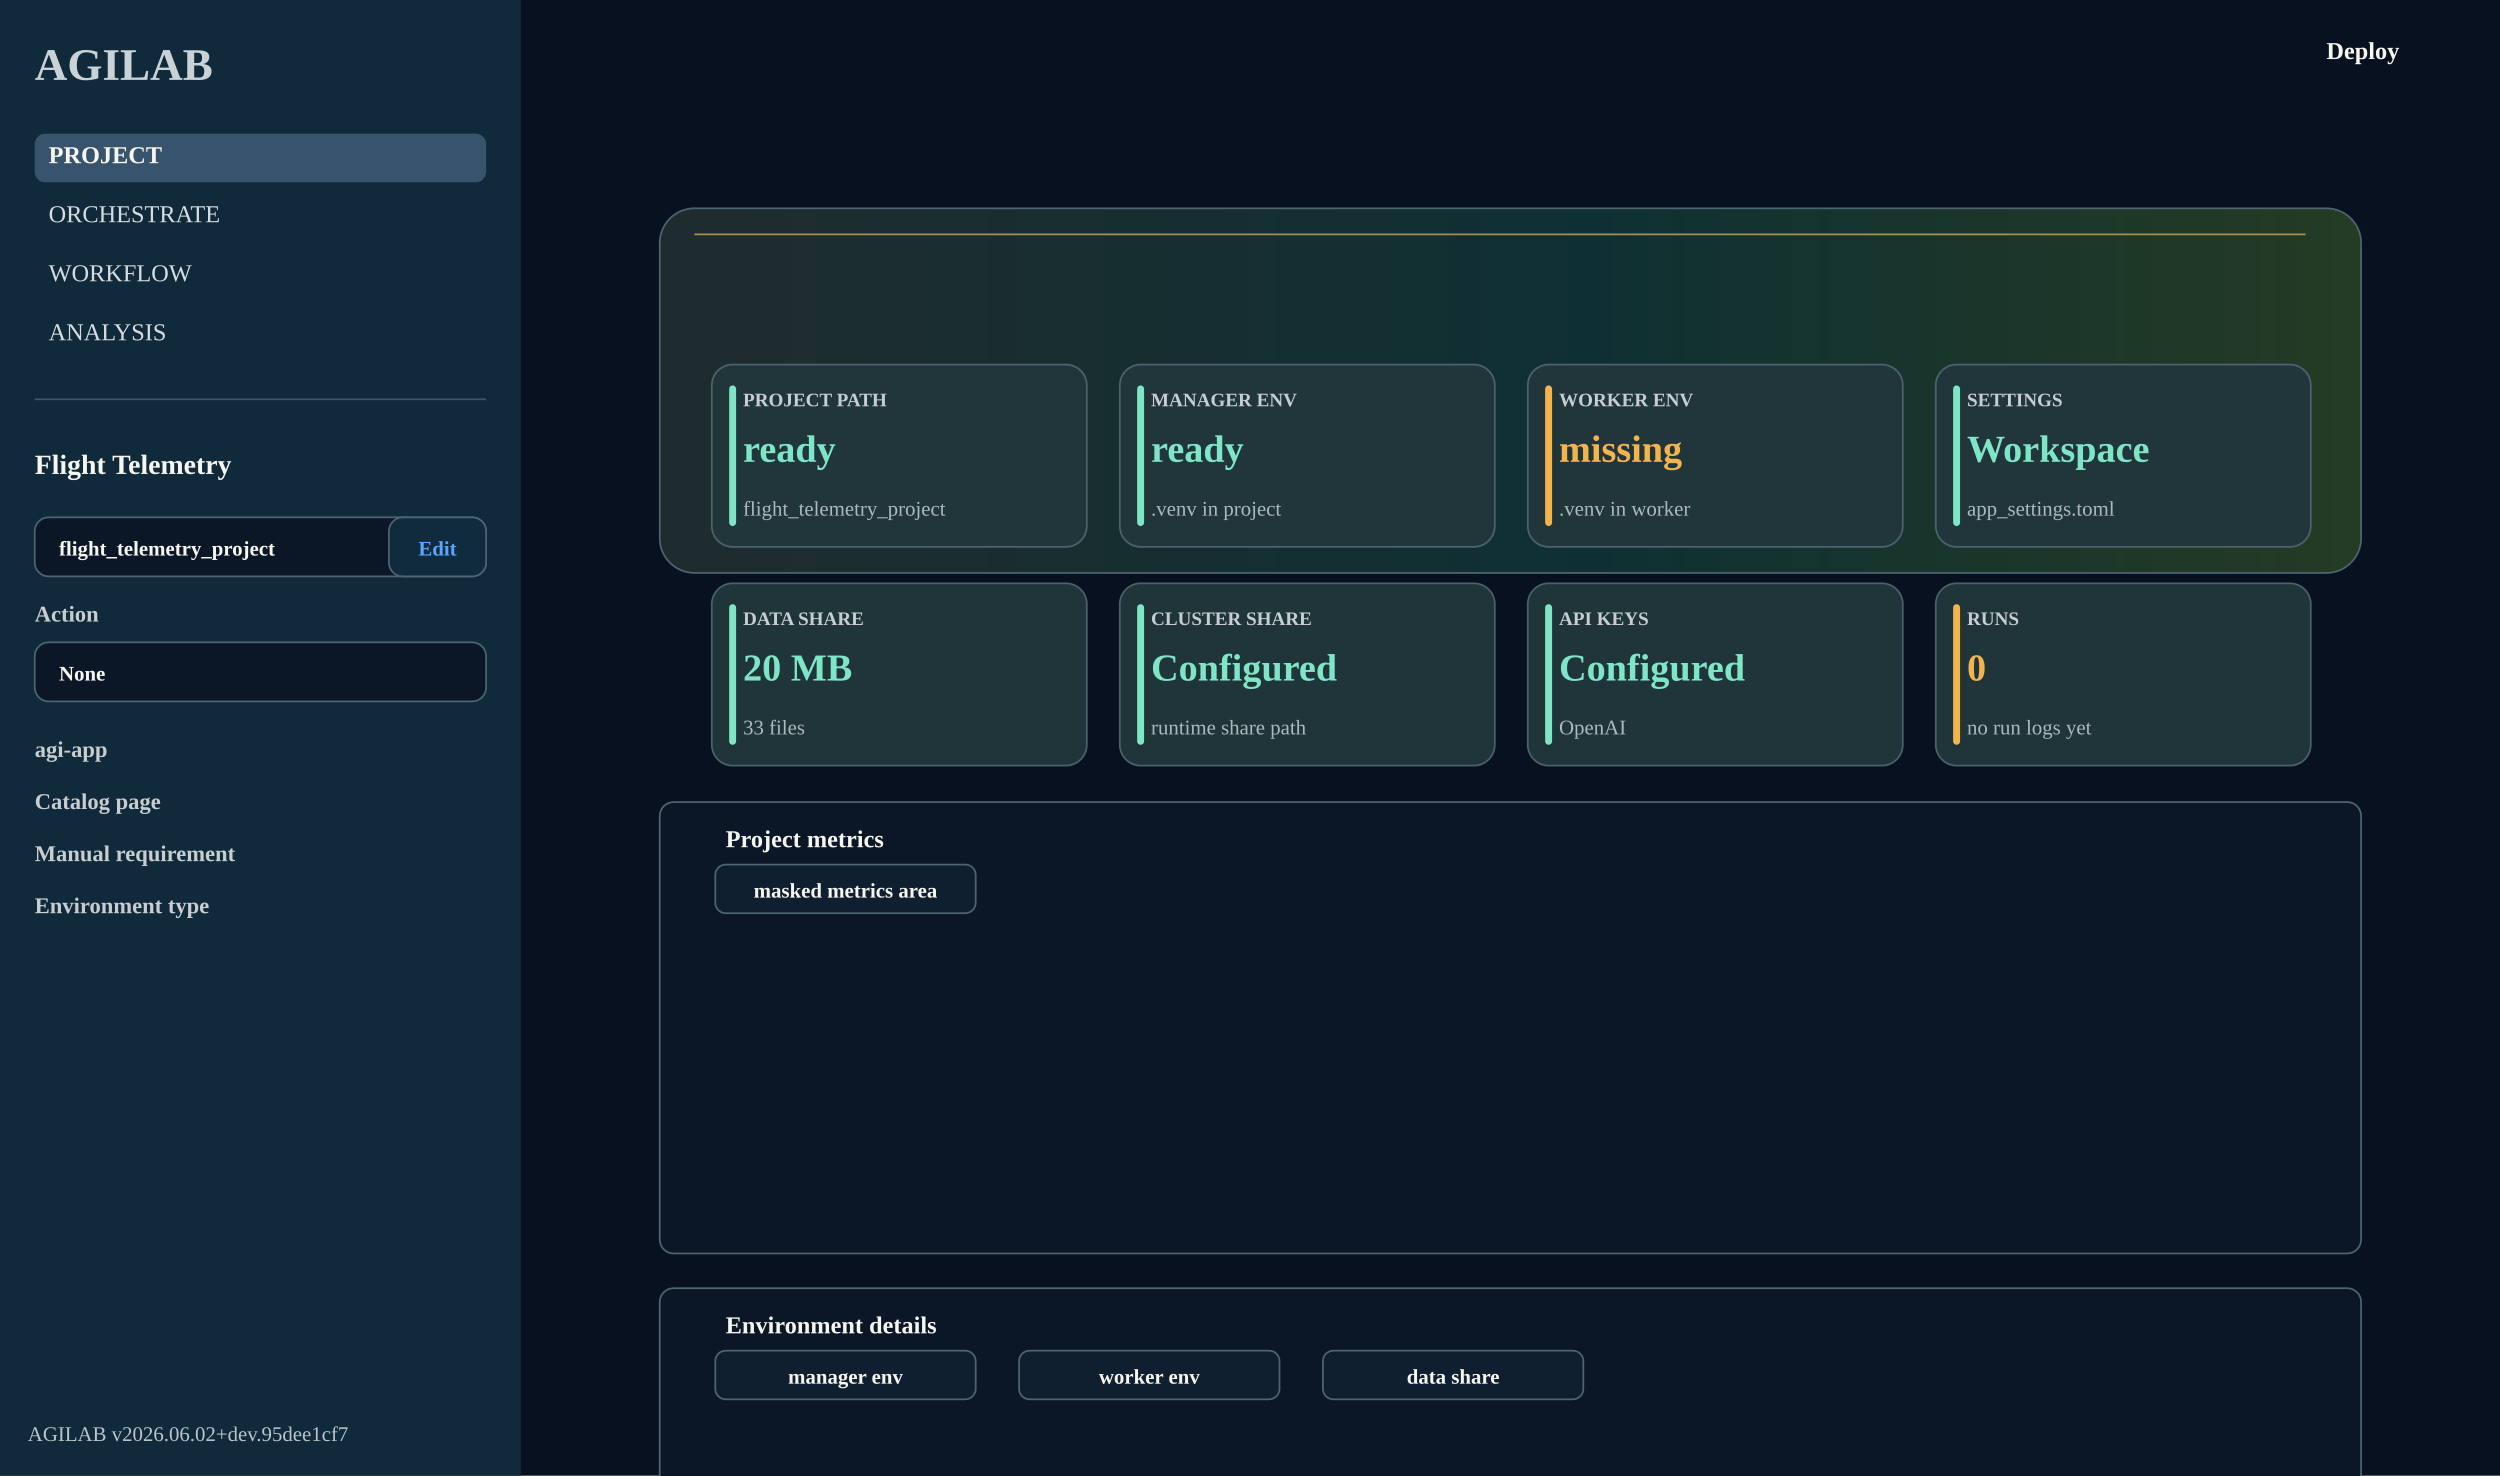
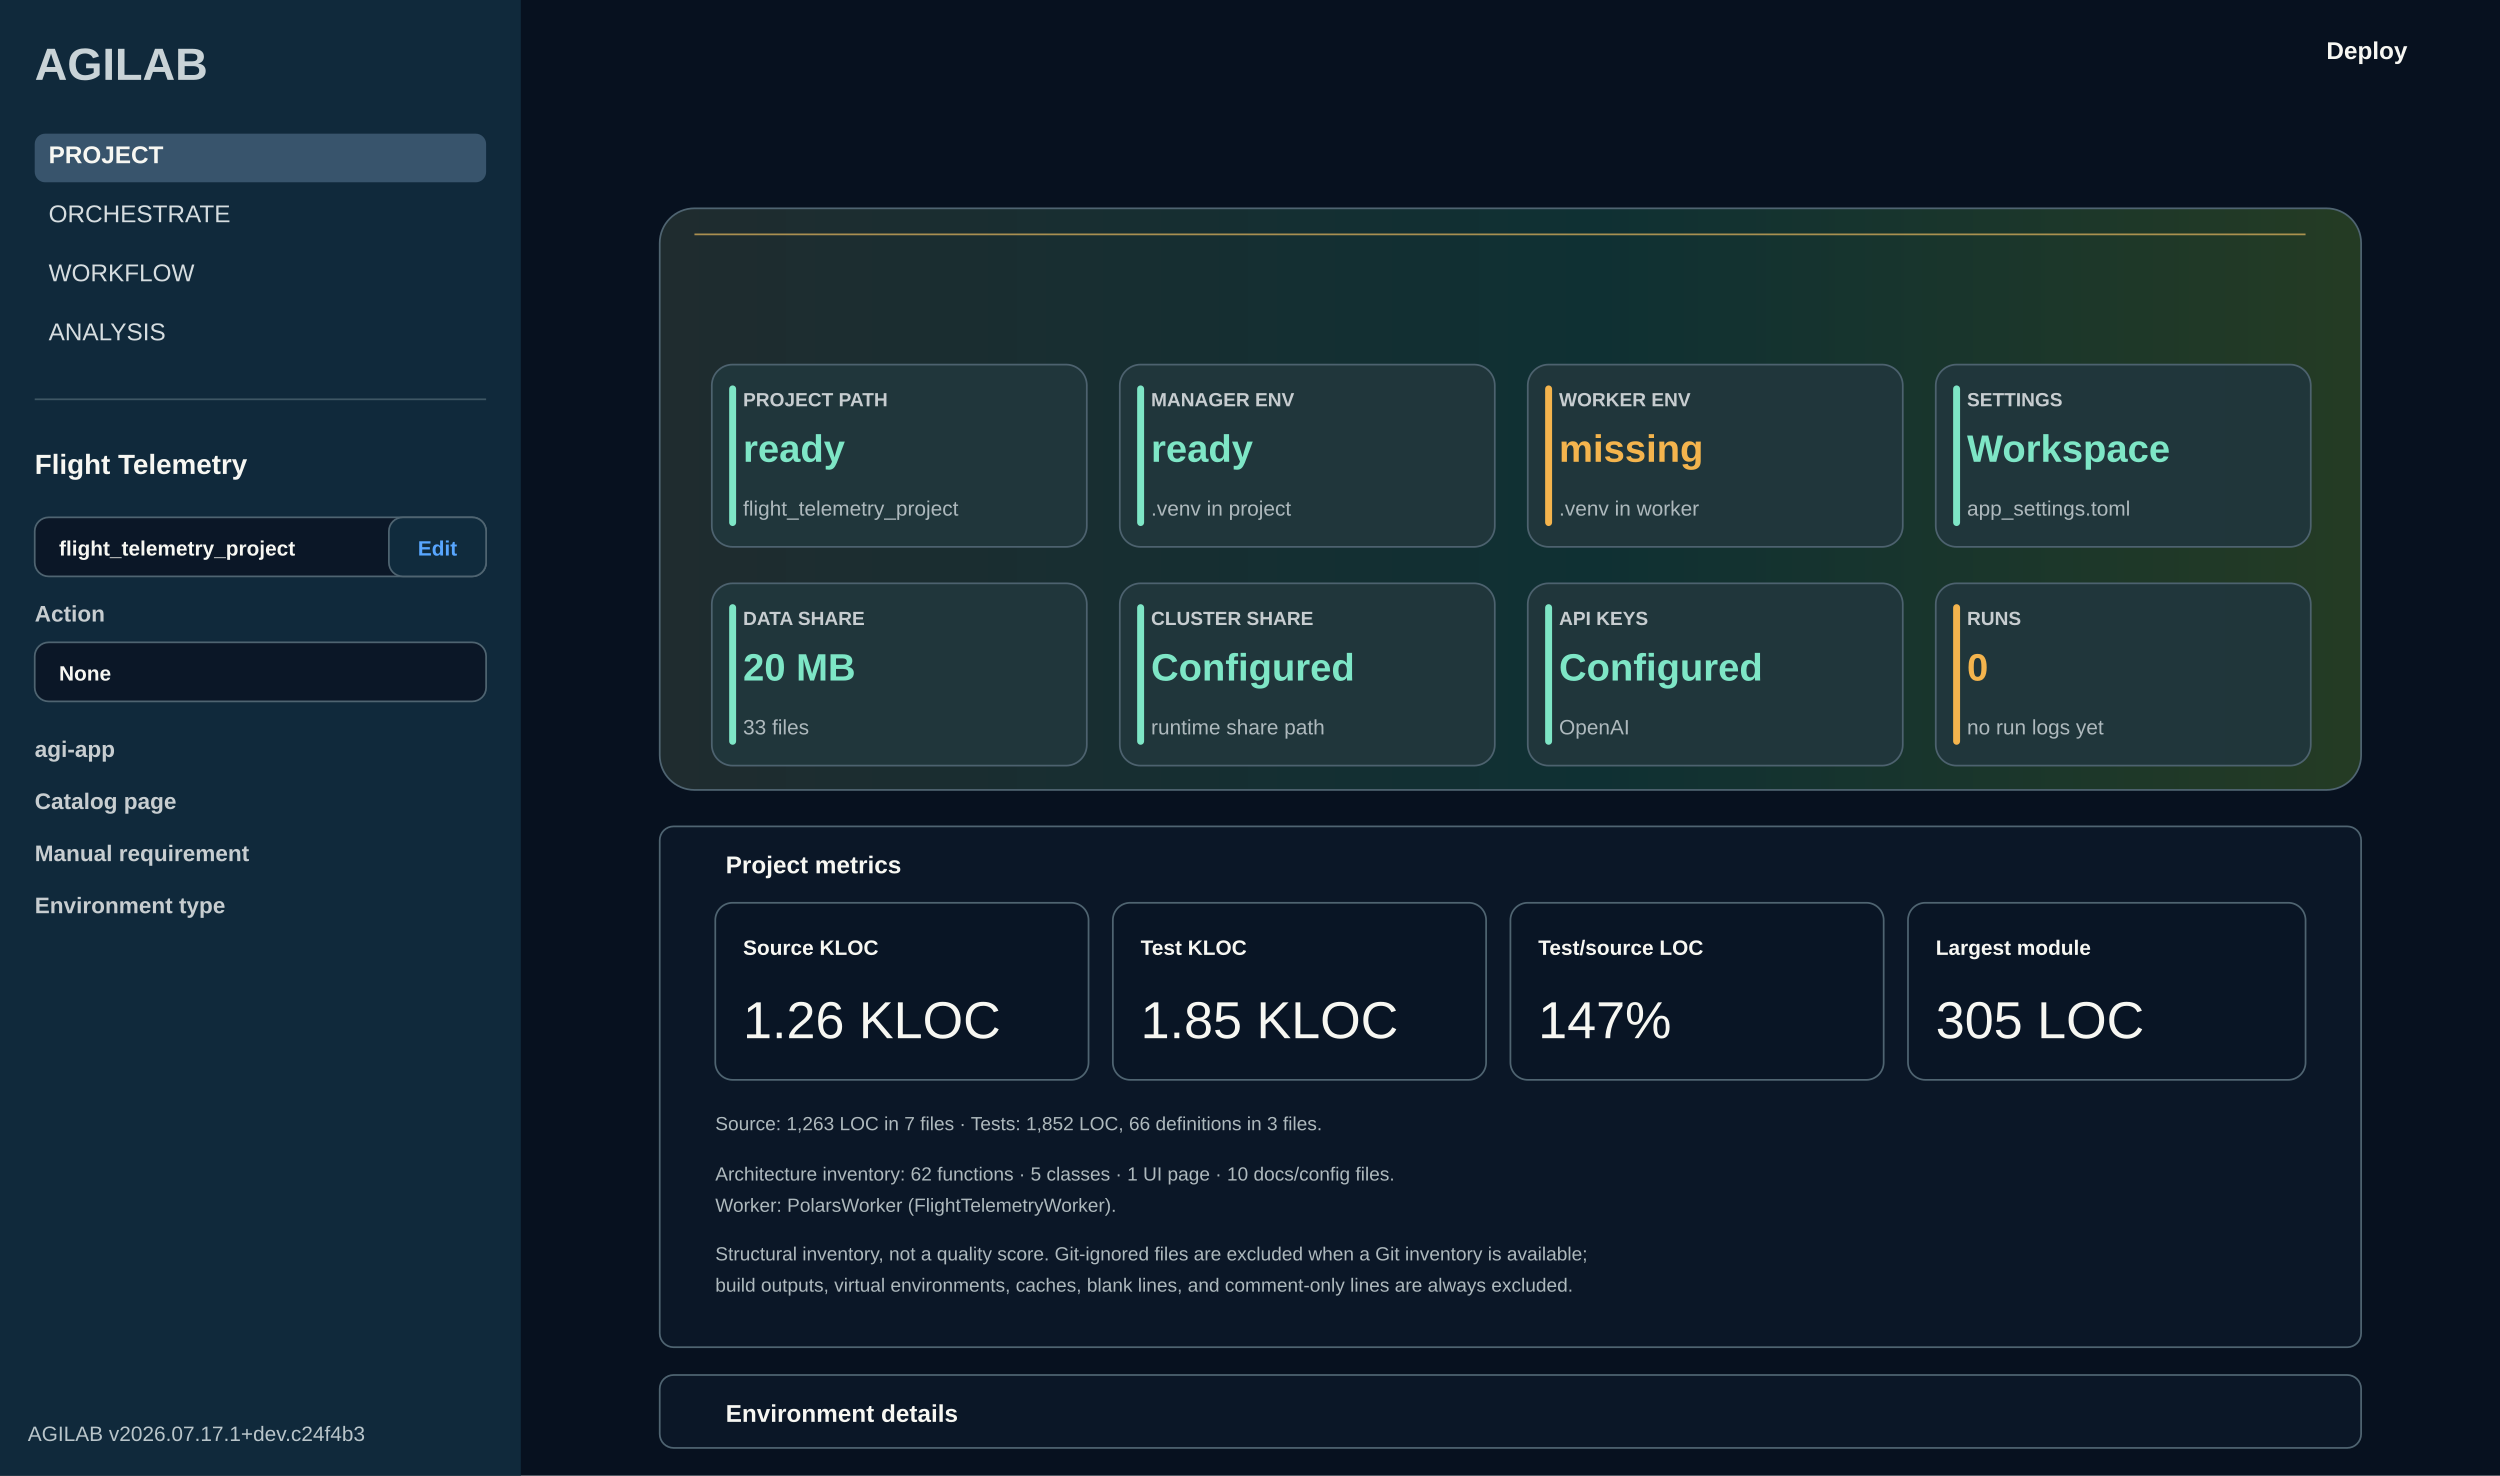
- <svg xmlns="http://www.w3.org/2000/svg" viewBox="0 0 1440 850" role="img" aria-labelledby="title desc">
+ <svg xmlns="http://www.w3.org/2000/svg" viewBox="0 0 1440 850" role="img" aria-labelledby="title desc" font-family="Arial, Helvetica, sans-serif">
  <defs>
    <linearGradient id="panelGradient" x1="0" x2="1">
      <stop offset="0" stop-color="#1f2c2f" />
      <stop offset="0.55" stop-color="#0f3033" />
      <stop offset="1" stop-color="#243b24" />
    </linearGradient>
  </defs>
  <rect x="0" y="0" width="1440" height="850" rx="0" fill="#07111f" />
  <rect x="0" y="0" width="300" height="850" rx="0" fill="#10293b" />
  <text x="20" y="46" font-size="26" font-weight="700" fill="#c9d3d7" text-anchor="start">AGILAB</text>
  <rect x="20" y="77" width="260" height="28" rx="6" fill="#38546c" />
  <text x="28" y="94" font-size="14" font-weight="800" fill="#f7f7f2" text-anchor="start">PROJECT</text>
  <text x="28" y="128" font-size="14" font-weight="500" fill="#d6dde0" text-anchor="start">ORCHESTRATE</text>
  <text x="28" y="162" font-size="14" font-weight="500" fill="#d6dde0" text-anchor="start">WORKFLOW</text>
  <text x="28" y="196" font-size="14" font-weight="500" fill="#d6dde0" text-anchor="start">ANALYSIS</text>
  <line x1="20" y1="230" x2="280" y2="230" stroke="#4e6572" stroke-width="1" opacity="0.75" />
  <text x="20" y="273" font-size="16" font-weight="700" fill="#f7f7f2" text-anchor="start">Flight Telemetry</text>
  <rect x="20" y="298" width="260" height="34" rx="8" fill="#0b1727" stroke="#4f6471" stroke-width="1" />
  <text x="34" y="320" font-size="12" font-weight="600" fill="#f7f7f2" text-anchor="start">flight_telemetry_project</text>
  <rect x="224" y="298" width="56" height="34" rx="8" fill="#102b3d" stroke="#4f6471" stroke-width="1" />
  <text x="252" y="320" font-size="12" font-weight="700" fill="#58a6ff" text-anchor="middle">Edit</text>
  <text x="20" y="358" font-size="13" font-weight="800" fill="#c7cdd0" text-anchor="start">Action</text>
  <rect x="20" y="370" width="260" height="34" rx="8" fill="#0b1727" stroke="#4f6471" stroke-width="1" />
  <text x="34" y="392" font-size="12" font-weight="600" fill="#f7f7f2" text-anchor="start">None</text>
  <text x="20" y="436" font-size="13" font-weight="800" fill="#c7cdd0" text-anchor="start">agi-app</text>
  <text x="20" y="466" font-size="13" font-weight="800" fill="#c7cdd0" text-anchor="start">Catalog page</text>
  <text x="20" y="496" font-size="13" font-weight="800" fill="#c7cdd0" text-anchor="start">Manual requirement</text>
  <text x="20" y="526" font-size="13" font-weight="800" fill="#c7cdd0" text-anchor="start">Environment type</text>
-   <text x="16" y="830" font-size="12" font-weight="400" fill="#b9c5ca" text-anchor="start">AGILAB v2026.06.02+dev.95dee1cf7</text>
+   <text x="16" y="830" font-size="12" font-weight="400" fill="#b9c5ca" text-anchor="start">AGILAB v2026.07.17.1+dev.c24f4b3</text>
  <text x="1340" y="34" font-size="14" font-weight="700" fill="#f7f7f2" text-anchor="start">Deploy</text>
-   <rect x="380" y="120" width="980" height="210" rx="20" fill="url(#panelGradient)" stroke="#4f6471" stroke-width="1" />
+   <rect x="380" y="120" width="980" height="335" rx="20" fill="url(#panelGradient)" stroke="#4f6471" stroke-width="1" />
  <line x1="400" y1="135" x2="1328" y2="135" stroke="#cda759" stroke-width="1" opacity="0.8" />
  <rect x="410" y="210" width="216" height="105" rx="12" fill="#20363b" stroke="#4f6471" stroke-width="1" opacity="0.96" />
  <rect x="420" y="222" width="4" height="81" rx="2" fill="#7ee6c6" />
  <text x="428" y="234" font-size="11" font-weight="800" fill="#c7cdd0" text-anchor="start">PROJECT PATH</text>
  <text x="428" y="266" font-size="22" font-weight="800" fill="#7ee6c6" text-anchor="start">ready</text>
  <text x="428" y="297" font-size="12" font-weight="400" fill="#aeb9bd" text-anchor="start">flight_telemetry_project</text>
  <rect x="645" y="210" width="216" height="105" rx="12" fill="#20363b" stroke="#4f6471" stroke-width="1" opacity="0.96" />
  <rect x="655" y="222" width="4" height="81" rx="2" fill="#7ee6c6" />
  <text x="663" y="234" font-size="11" font-weight="800" fill="#c7cdd0" text-anchor="start">MANAGER ENV</text>
  <text x="663" y="266" font-size="22" font-weight="800" fill="#7ee6c6" text-anchor="start">ready</text>
  <text x="663" y="297" font-size="12" font-weight="400" fill="#aeb9bd" text-anchor="start">.venv in project</text>
  <rect x="880" y="210" width="216" height="105" rx="12" fill="#20363b" stroke="#4f6471" stroke-width="1" opacity="0.96" />
  <rect x="890" y="222" width="4" height="81" rx="2" fill="#f4b44d" />
  <text x="898" y="234" font-size="11" font-weight="800" fill="#c7cdd0" text-anchor="start">WORKER ENV</text>
  <text x="898" y="266" font-size="22" font-weight="800" fill="#f4b44d" text-anchor="start">missing</text>
  <text x="898" y="297" font-size="12" font-weight="400" fill="#aeb9bd" text-anchor="start">.venv in worker</text>
  <rect x="1115" y="210" width="216" height="105" rx="12" fill="#20363b" stroke="#4f6471" stroke-width="1" opacity="0.96" />
  <rect x="1125" y="222" width="4" height="81" rx="2" fill="#7ee6c6" />
  <text x="1133" y="234" font-size="11" font-weight="800" fill="#c7cdd0" text-anchor="start">SETTINGS</text>
  <text x="1133" y="266" font-size="22" font-weight="800" fill="#7ee6c6" text-anchor="start">Workspace</text>
  <text x="1133" y="297" font-size="12" font-weight="400" fill="#aeb9bd" text-anchor="start">app_settings.toml</text>
  <rect x="410" y="336" width="216" height="105" rx="12" fill="#20363b" stroke="#4f6471" stroke-width="1" opacity="0.96" />
  <rect x="420" y="348" width="4" height="81" rx="2" fill="#7ee6c6" />
  <text x="428" y="360" font-size="11" font-weight="800" fill="#c7cdd0" text-anchor="start">DATA SHARE</text>
  <text x="428" y="392" font-size="22" font-weight="800" fill="#7ee6c6" text-anchor="start">20 MB</text>
  <text x="428" y="423" font-size="12" font-weight="400" fill="#aeb9bd" text-anchor="start">33 files</text>
  <rect x="645" y="336" width="216" height="105" rx="12" fill="#20363b" stroke="#4f6471" stroke-width="1" opacity="0.96" />
  <rect x="655" y="348" width="4" height="81" rx="2" fill="#7ee6c6" />
  <text x="663" y="360" font-size="11" font-weight="800" fill="#c7cdd0" text-anchor="start">CLUSTER SHARE</text>
  <text x="663" y="392" font-size="22" font-weight="800" fill="#7ee6c6" text-anchor="start">Configured</text>
  <text x="663" y="423" font-size="12" font-weight="400" fill="#aeb9bd" text-anchor="start">runtime share path</text>
  <rect x="880" y="336" width="216" height="105" rx="12" fill="#20363b" stroke="#4f6471" stroke-width="1" opacity="0.96" />
  <rect x="890" y="348" width="4" height="81" rx="2" fill="#7ee6c6" />
  <text x="898" y="360" font-size="11" font-weight="800" fill="#c7cdd0" text-anchor="start">API KEYS</text>
  <text x="898" y="392" font-size="22" font-weight="800" fill="#7ee6c6" text-anchor="start">Configured</text>
  <text x="898" y="423" font-size="12" font-weight="400" fill="#aeb9bd" text-anchor="start">OpenAI</text>
  <rect x="1115" y="336" width="216" height="105" rx="12" fill="#20363b" stroke="#4f6471" stroke-width="1" opacity="0.96" />
  <rect x="1125" y="348" width="4" height="81" rx="2" fill="#f4b44d" />
  <text x="1133" y="360" font-size="11" font-weight="800" fill="#c7cdd0" text-anchor="start">RUNS</text>
  <text x="1133" y="392" font-size="22" font-weight="800" fill="#f4b44d" text-anchor="start">0</text>
  <text x="1133" y="423" font-size="12" font-weight="400" fill="#aeb9bd" text-anchor="start">no run logs yet</text>
-   <rect x="380" y="462" width="980" height="260" rx="8" fill="#0b1727" stroke="#4f6471" stroke-width="1" />
-   <text x="418" y="488" font-size="14" font-weight="700" fill="#f7f7f2" text-anchor="start">Project metrics</text>
-   <rect x="412" y="498" width="150" height="28" rx="6" fill="#101f2f" stroke="#4f6471" stroke-width="1" />
-   <text x="487" y="517" font-size="12" font-weight="600" fill="#f7f7f2" text-anchor="middle">masked metrics area</text>
-   <rect x="380" y="742" width="980" height="260" rx="8" fill="#0b1727" stroke="#4f6471" stroke-width="1" />
-   <text x="418" y="768" font-size="14" font-weight="700" fill="#f7f7f2" text-anchor="start">Environment details</text>
-   <rect x="412" y="778" width="150" height="28" rx="6" fill="#101f2f" stroke="#4f6471" stroke-width="1" />
-   <text x="487" y="797" font-size="12" font-weight="600" fill="#f7f7f2" text-anchor="middle">manager env</text>
-   <rect x="587" y="778" width="150" height="28" rx="6" fill="#101f2f" stroke="#4f6471" stroke-width="1" />
-   <text x="662" y="797" font-size="12" font-weight="600" fill="#f7f7f2" text-anchor="middle">worker env</text>
-   <rect x="762" y="778" width="150" height="28" rx="6" fill="#101f2f" stroke="#4f6471" stroke-width="1" />
-   <text x="837" y="797" font-size="12" font-weight="600" fill="#f7f7f2" text-anchor="middle">data share</text>
+   <rect x="380" y="476" width="980" height="300" rx="8" fill="#0b1727" stroke="#4f6471" stroke-width="1" />
+   <text x="418" y="503" font-size="14" font-weight="700" fill="#f7f7f2" text-anchor="start">Project metrics</text>
+   <rect x="412" y="520" width="215" height="102" rx="10" fill="#091525" stroke="#4f6471" stroke-width="1" />
+   <text x="428" y="550" font-size="12" font-weight="600" fill="#f7f7f2" text-anchor="start">Source KLOC</text>
+   <text x="428" y="598" font-size="30" font-weight="500" fill="#f7f7f2" text-anchor="start">1.26 KLOC</text>
+   <rect x="641" y="520" width="215" height="102" rx="10" fill="#091525" stroke="#4f6471" stroke-width="1" />
+   <text x="657" y="550" font-size="12" font-weight="600" fill="#f7f7f2" text-anchor="start">Test KLOC</text>
+   <text x="657" y="598" font-size="30" font-weight="500" fill="#f7f7f2" text-anchor="start">1.85 KLOC</text>
+   <rect x="870" y="520" width="215" height="102" rx="10" fill="#091525" stroke="#4f6471" stroke-width="1" />
+   <text x="886" y="550" font-size="12" font-weight="600" fill="#f7f7f2" text-anchor="start">Test/source LOC</text>
+   <text x="886" y="598" font-size="30" font-weight="500" fill="#f7f7f2" text-anchor="start">147%</text>
+   <rect x="1099" y="520" width="229" height="102" rx="10" fill="#091525" stroke="#4f6471" stroke-width="1" />
+   <text x="1115" y="550" font-size="12" font-weight="600" fill="#f7f7f2" text-anchor="start">Largest module</text>
+   <text x="1115" y="598" font-size="30" font-weight="500" fill="#f7f7f2" text-anchor="start">305 LOC</text>
+   <text x="412" y="651" font-size="11" font-weight="400" fill="#aeb9bd" text-anchor="start">Source: 1,263 LOC in 7 files · Tests: 1,852 LOC, 66 definitions in 3 files.</text>
+   <text x="412" y="680" font-size="11" font-weight="400" fill="#aeb9bd" text-anchor="start">
+     <tspan x="412" dy="0">Architecture inventory: 62 functions · 5 classes · 1 UI page · 10 docs/config files.</tspan>
+     <tspan x="412" dy="18">Worker: PolarsWorker (FlightTelemetryWorker).</tspan>
+   </text>
+   <text x="412" y="726" font-size="11" font-weight="400" fill="#aeb9bd" text-anchor="start">
+     <tspan x="412" dy="0">Structural inventory, not a quality score. Git-ignored files are excluded when a Git inventory is available;</tspan>
+     <tspan x="412" dy="18">build outputs, virtual environments, caches, blank lines, and comment-only lines are always excluded.</tspan>
+   </text>
+   <rect x="380" y="792" width="980" height="42" rx="8" fill="#0b1727" stroke="#4f6471" stroke-width="1" />
+   <text x="418" y="819" font-size="14" font-weight="700" fill="#f7f7f2" text-anchor="start">Environment details</text>
</svg>
